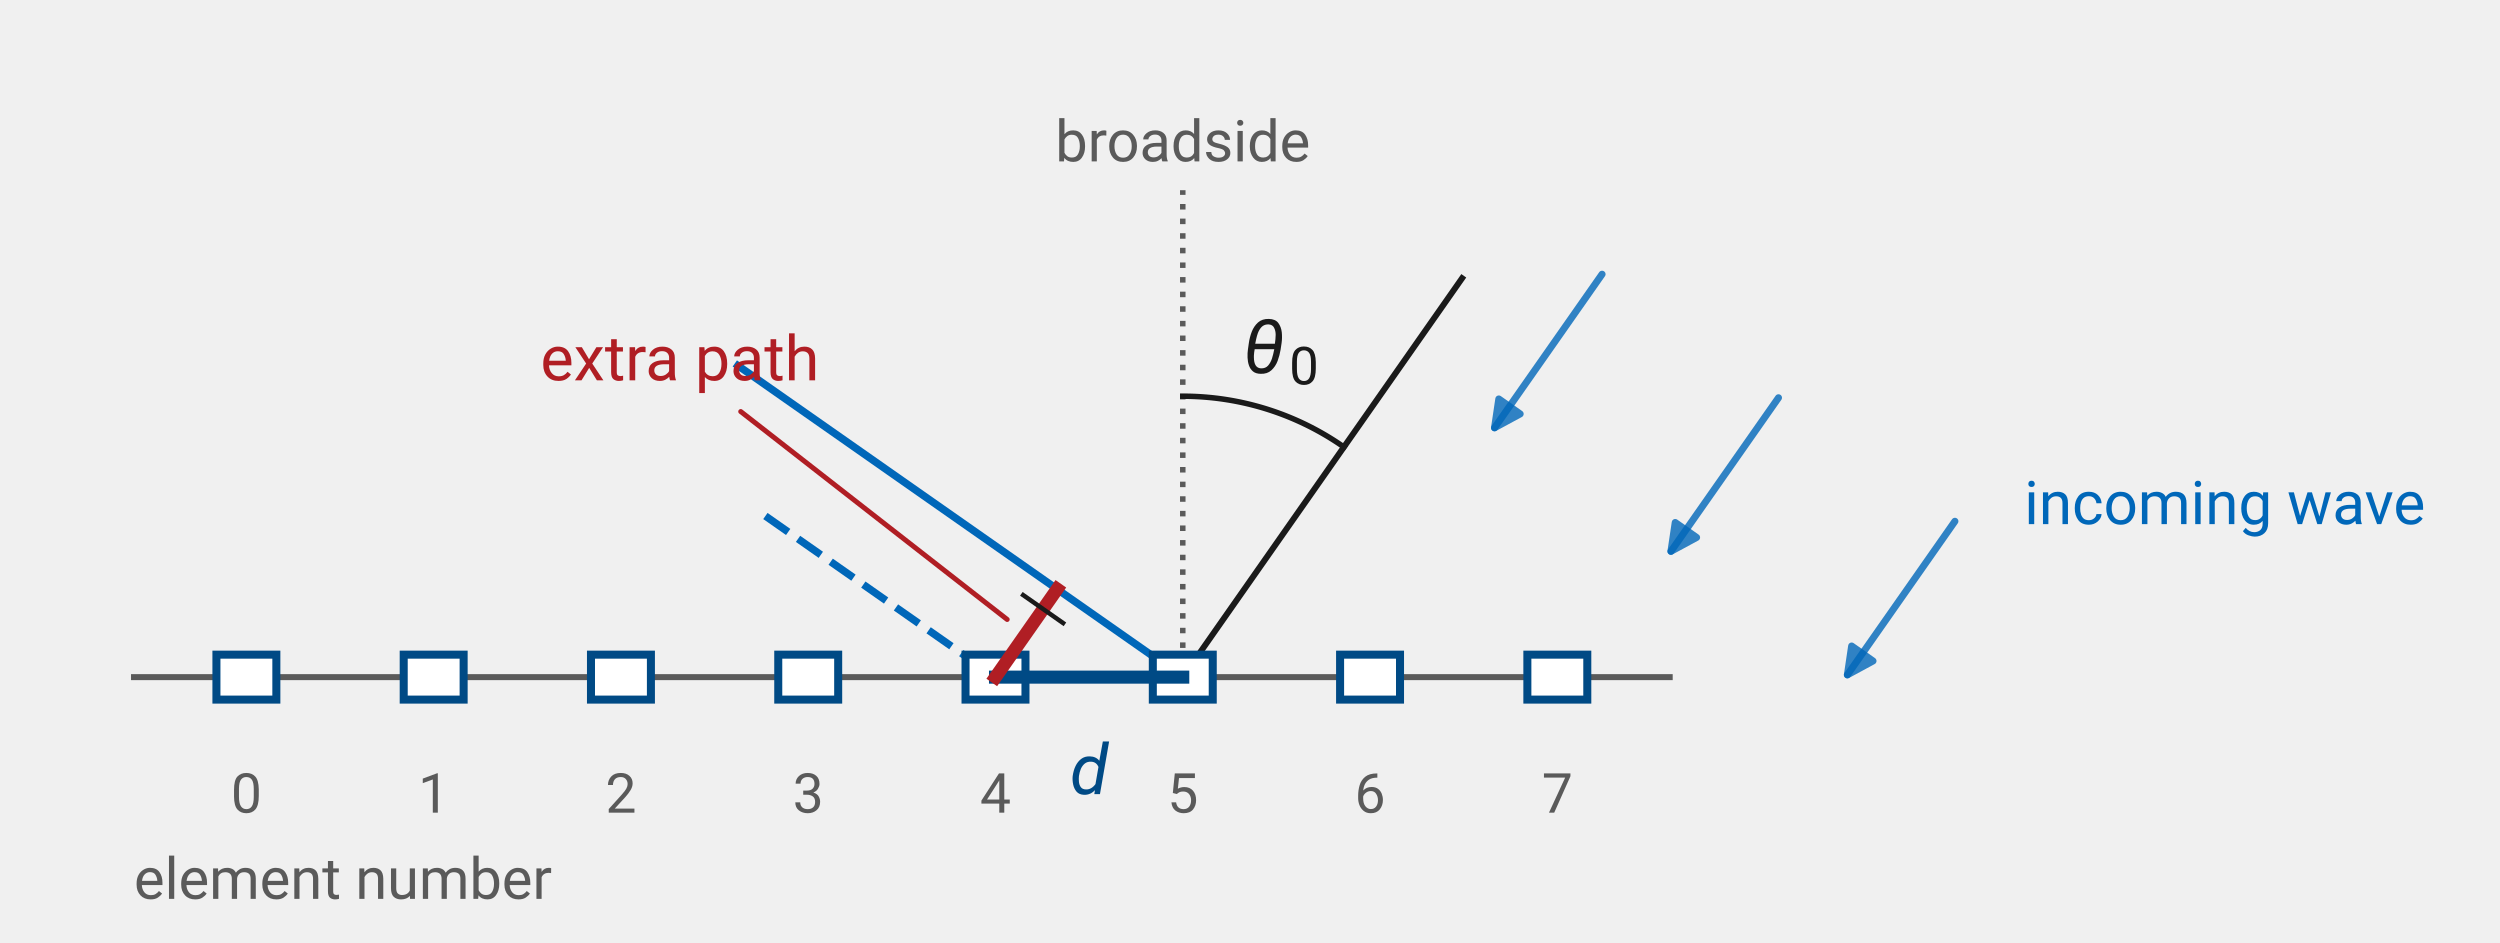
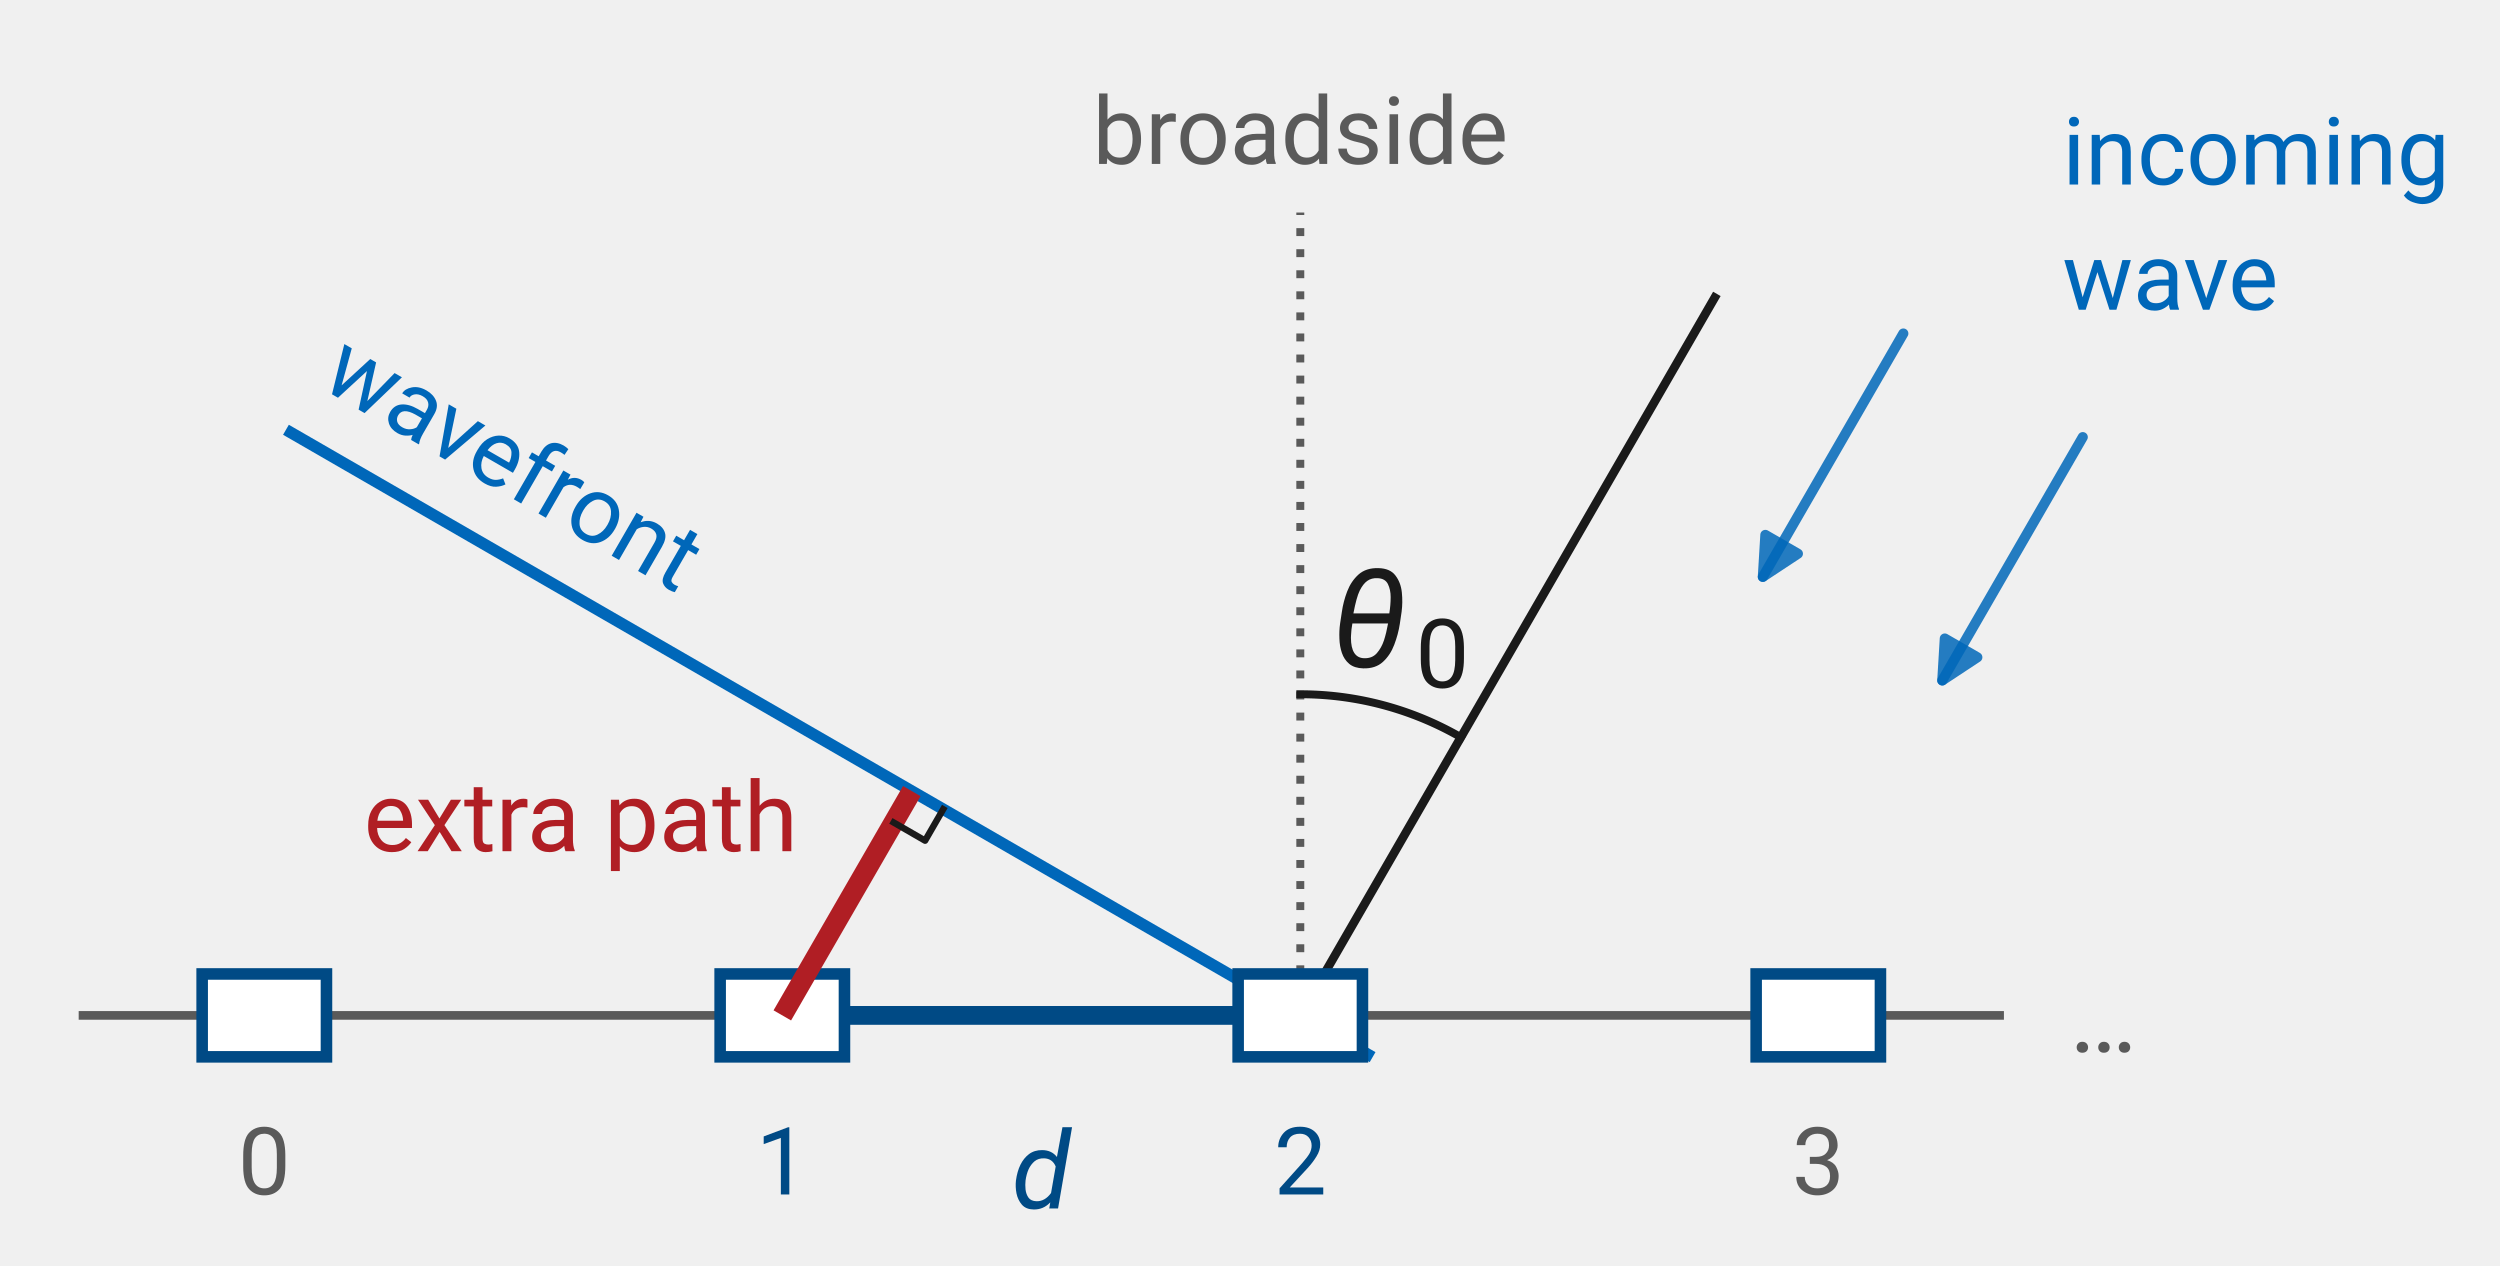
- <svg xmlns="http://www.w3.org/2000/svg" width="498.694pt" height="187.957pt" viewBox="0 0 498.694 187.957" version="1.1">
+ <svg xmlns="http://www.w3.org/2000/svg" width="345.997pt" height="175.187pt" viewBox="0 0 345.997 175.187" version="1.1">
  <defs>
    <style type="text/css">*{stroke-linejoin: round; stroke-linecap: butt}</style>
  </defs>
  <g id="figure_1">
    <g id="patch_1">
-       <path d="M 0 187.957  L 498.694 187.957  L 498.694 0  L 0 0  L 0 187.957  z " style="fill: none" />
+       <path d="M -0 175.187  L 345.997 175.187  L 345.997 0  L -0 0  L -0 175.187  z " style="fill: none" />
    </g>
    <g id="axes_1">
      <g id="line2d_1">
-         <path d="M 26.735 135.072  L 333.067 135.072  " clip-path="url(#pab00b0214f)" style="fill: none; stroke: #5a5a5a; stroke-width: 1.2; stroke-linecap: square" />
+         <path d="M 11.489 140.53  L 276.741 140.53  " clip-path="url(#p0a51b61bf7)" style="fill: none; stroke: #5a5a5a; stroke-width: 1.2; stroke-linecap: square" />
      </g>
      <g id="line2d_2">
-         <path d="M 147.193 72.932  L 239.609 137.643  " clip-path="url(#pab00b0214f)" style="fill: none; stroke: #0067b9; stroke-width: 1.5; stroke-linecap: square" />
+         <path d="M 108.27 140.53  L 179.96 140.53  " clip-path="url(#p0a51b61bf7)" style="fill: none; stroke: #004a85; stroke-width: 2.6; stroke-linecap: square" />
      </g>
      <g id="line2d_3">
-         <path d="M 152.677 102.931  L 202.252 137.643  " clip-path="url(#pab00b0214f)" style="fill: none; stroke-dasharray: 5.55,2.4; stroke-dashoffset: 0; stroke: #0067b9; stroke-width: 1.5" />
+         <path d="M 40.268 59.879  L 189.272 145.907  " clip-path="url(#p0a51b61bf7)" style="fill: none; stroke: #0067b9; stroke-width: 1.6; stroke-linecap: square" />
      </g>
      <g id="line2d_4">
-         <path d="M 235.937 135.072  L 235.937 37.942  " clip-path="url(#pab00b0214f)" style="fill: none; stroke-dasharray: 1.1,1.815; stroke-dashoffset: 0; stroke: #5a5a5a; stroke-width: 1.1" />
+         <path d="M 179.96 140.53  L 179.96 29.411  " clip-path="url(#p0a51b61bf7)" style="fill: none; stroke-dasharray: 1.1,1.815; stroke-dashoffset: 0; stroke: #5a5a5a; stroke-width: 1.1" />
      </g>
      <g id="line2d_5">
-         <path d="M 235.937 79.035  L 236.517 79.038  L 237.098 79.047  L 237.678 79.062  L 238.257 79.083  L 238.837 79.11  L 239.416 79.143  L 239.995 79.182  L 240.573 79.227  L 241.151 79.278  L 241.729 79.335  L 242.305 79.398  L 242.882 79.467  L 243.457 79.542  L 244.031 79.623  L 244.605 79.71  L 245.178 79.802  L 245.75 79.901  L 246.32 80.006  L 246.89 80.116  L 247.458 80.232  L 248.025 80.355  L 248.591 80.483  L 249.156 80.617  L 249.719 80.756  L 250.28 80.902  L 250.84 81.053  L 251.399 81.211  L 251.956 81.374  L 252.511 81.542  L 253.064 81.717  L 253.616 81.897  L 254.165 82.083  L 254.713 82.274  L 255.259 82.472  L 255.802 82.674  L 256.344 82.883  L 256.883 83.097  L 257.42 83.317  L 257.954 83.542  L 258.487 83.773  L 259.017 84.009  L 259.544 84.25  L 260.069 84.498  L 260.591 84.75  L 261.111 85.008  L 261.628 85.271  L 262.142 85.54  L 262.654 85.814  L 263.162 86.093  L 263.668 86.378  L 264.171 86.668  L 264.67 86.962  L 265.167 87.262  L 265.66 87.568  L 266.15 87.878  L 266.637 88.193  L 267.121 88.514  L 267.601 88.839  L 268.078 89.169  " clip-path="url(#pab00b0214f)" style="fill: none; stroke: #1a1a1a; stroke-width: 1.1; stroke-linecap: square" />
+         <path d="M 179.96 140.53  L 237.311 41.194  " clip-path="url(#p0a51b61bf7)" style="fill: none; stroke: #1a1a1a; stroke-width: 1.2; stroke-linecap: square" />
      </g>
      <g id="line2d_6">
-         <path d="M 235.937 135.072  L 291.649 55.508  " clip-path="url(#pab00b0214f)" style="fill: none; stroke: #1a1a1a; stroke-width: 1.2; stroke-linecap: square" />
+         <path d="M 179.96 96.083  L 180.354 96.085  L 180.749 96.09  L 181.143 96.099  L 181.537 96.111  L 181.931 96.127  L 182.325 96.146  L 182.719 96.168  L 183.113 96.195  L 183.506 96.224  L 183.899 96.258  L 184.292 96.294  L 184.684 96.335  L 185.076 96.378  L 185.468 96.425  L 185.859 96.476  L 186.25 96.53  L 186.64 96.588  L 187.03 96.649  L 187.419 96.713  L 187.807 96.781  L 188.195 96.852  L 188.583 96.927  L 188.969 97.005  L 189.355 97.087  L 189.74 97.172  L 190.125 97.261  L 190.508 97.353  L 190.891 97.448  L 191.273 97.547  L 191.654 97.649  L 192.034 97.754  L 192.413 97.863  L 192.791 97.975  L 193.168 98.091  L 193.545 98.21  L 193.92 98.332  L 194.294 98.457  L 194.666 98.586  L 195.038 98.718  L 195.408 98.854  L 195.778 98.993  L 196.146 99.135  L 196.512 99.28  L 196.878 99.428  L 197.242 99.58  L 197.605 99.735  L 197.966 99.893  L 198.326 100.055  L 198.684 100.219  L 199.041 100.387  L 199.397 100.558  L 199.751 100.732  L 200.103 100.909  L 200.454 101.09  L 200.803 101.273  L 201.151 101.46  L 201.497 101.649  L 201.841 101.842  L 202.183 102.038  " clip-path="url(#p0a51b61bf7)" style="fill: none; stroke: #1a1a1a; stroke-width: 1.1; stroke-linecap: square" />
      </g>
      <g id="patch_2">
-         <path d="M 43.172 139.555  L 55.126 139.555  L 55.126 130.589  L 43.172 130.589  z " clip-path="url(#pab00b0214f)" style="fill: #ffffff; stroke: #004a85; stroke-width: 1.6; stroke-linejoin: miter" />
+         <path d="M 27.978 146.266  L 45.183 146.266  L 45.183 134.795  L 27.978 134.795  z " clip-path="url(#p0a51b61bf7)" style="fill: #ffffff; stroke: #004a85; stroke-width: 1.6; stroke-linejoin: miter" />
      </g>
      <g id="patch_3">
-         <path d="M 80.53 139.555  L 92.484 139.555  L 92.484 130.589  L 80.53 130.589  z " clip-path="url(#pab00b0214f)" style="fill: #ffffff; stroke: #004a85; stroke-width: 1.6; stroke-linejoin: miter" />
+         <path d="M 99.667 146.266  L 116.873 146.266  L 116.873 134.795  L 99.667 134.795  z " clip-path="url(#p0a51b61bf7)" style="fill: #ffffff; stroke: #004a85; stroke-width: 1.6; stroke-linejoin: miter" />
      </g>
      <g id="patch_4">
-         <path d="M 117.887 139.555  L 129.842 139.555  L 129.842 130.589  L 117.887 130.589  z " clip-path="url(#pab00b0214f)" style="fill: #ffffff; stroke: #004a85; stroke-width: 1.6; stroke-linejoin: miter" />
+         <path d="M 171.357 146.266  L 188.562 146.266  L 188.562 134.795  L 171.357 134.795  z " clip-path="url(#p0a51b61bf7)" style="fill: #ffffff; stroke: #004a85; stroke-width: 1.6; stroke-linejoin: miter" />
      </g>
      <g id="patch_5">
-         <path d="M 155.245 139.555  L 167.199 139.555  L 167.199 130.589  L 155.245 130.589  z " clip-path="url(#pab00b0214f)" style="fill: #ffffff; stroke: #004a85; stroke-width: 1.6; stroke-linejoin: miter" />
-       </g>
-       <g id="patch_6">
-         <path d="M 192.602 139.555  L 204.557 139.555  L 204.557 130.589  L 192.602 130.589  z " clip-path="url(#pab00b0214f)" style="fill: #ffffff; stroke: #004a85; stroke-width: 1.6; stroke-linejoin: miter" />
-       </g>
-       <g id="patch_7">
-         <path d="M 229.96 139.555  L 241.915 139.555  L 241.915 130.589  L 229.96 130.589  z " clip-path="url(#pab00b0214f)" style="fill: #ffffff; stroke: #004a85; stroke-width: 1.6; stroke-linejoin: miter" />
-       </g>
-       <g id="patch_8">
-         <path d="M 267.318 139.555  L 279.272 139.555  L 279.272 130.589  L 267.318 130.589  z " clip-path="url(#pab00b0214f)" style="fill: #ffffff; stroke: #004a85; stroke-width: 1.6; stroke-linejoin: miter" />
-       </g>
-       <g id="patch_9">
-         <path d="M 304.675 139.555  L 316.63 139.555  L 316.63 130.589  L 304.675 130.589  z " clip-path="url(#pab00b0214f)" style="fill: #ffffff; stroke: #004a85; stroke-width: 1.6; stroke-linejoin: miter" />
-       </g>
-       <g id="patch_10">
-         <path d="M 319.576 54.702  Q 308.402 70.66 298.125 85.337  " style="fill: none; opacity: 0.8; stroke: #0067b9; stroke-width: 1.4; stroke-linecap: round" />
-         <path d="M 303.238 82.568  L 298.125 85.337  L 298.978 79.586  z " style="fill: #0067b9; opacity: 0.8; stroke: #0067b9; stroke-width: 1.4; stroke-linecap: round" />
-       </g>
-       <g id="patch_11">
-         <path d="M 354.768 79.344  Q 343.593 95.302 333.317 109.978  " style="fill: none; opacity: 0.8; stroke: #0067b9; stroke-width: 1.4; stroke-linecap: round" />
-         <path d="M 338.43 107.21  L 333.317 109.978  L 334.17 104.227  z " style="fill: #0067b9; opacity: 0.8; stroke: #0067b9; stroke-width: 1.4; stroke-linecap: round" />
-       </g>
-       <g id="patch_12">
-         <path d="M 389.959 103.985  Q 378.785 119.944 368.509 134.62  " style="fill: none; opacity: 0.8; stroke: #0067b9; stroke-width: 1.4; stroke-linecap: round" />
-         <path d="M 373.621 131.851  L 368.509 134.62  L 369.362 128.869  z " style="fill: #0067b9; opacity: 0.8; stroke: #0067b9; stroke-width: 1.4; stroke-linecap: round" />
+         <path d="M 243.047 146.266  L 260.252 146.266  L 260.252 134.795  L 243.047 134.795  z " clip-path="url(#p0a51b61bf7)" style="fill: #ffffff; stroke: #004a85; stroke-width: 1.6; stroke-linejoin: miter" />
      </g>
      <g id="text_1">
-         <text style="font-size: 12px; font-family:'Source Sans Pro', 'Segoe UI', Roboto, Helvetica, Arial, sans-serif; text-anchor: start; fill: #0067b9" x="403.781" y="104.547" transform="rotate(-0 403.7814 104.5467)">incoming wave</text>
-       </g>
-       <g id="patch_13">
-         <path d="M 147.763 82.097  Q 174.333 102.833 200.904 123.568  " style="fill: none; stroke: #b01e24; stroke-linecap: round" />
+         <text style="font-size: 13px; font-family:'Source Sans Pro', 'Segoe UI', Roboto, Helvetica, Arial, sans-serif; text-anchor: middle; fill: #5a5a5a" x="36.58" y="165.311" transform="rotate(-0 36.58035 165.3113)">0</text>
      </g>
      <g id="text_2">
-         <text style="font-size: 12.5px; font-family:'Source Sans Pro', 'Segoe UI', Roboto, Helvetica, Arial, sans-serif; text-anchor: middle; fill: #b01e24" x="135.613" y="75.863" transform="rotate(-0 135.6132 75.86273)">extra path</text>
+         <text style="font-size: 13px; font-family:'Source Sans Pro', 'Segoe UI', Roboto, Helvetica, Arial, sans-serif; text-anchor: middle; fill: #5a5a5a" x="251.649" y="165.311" transform="rotate(-0 251.6493 165.3113)">3</text>
      </g>
      <g id="text_3">
-         <text style="font-style: italic; font-size: 14px; font-family:'Source Sans Pro', 'Segoe UI', Roboto, Helvetica, Arial, sans-serif; text-anchor: middle; fill: #004a85" x="217.258" y="158.411" transform="rotate(-0 217.2585 158.4111)">d</text>
+         <text style="font-size: 13px; font-family:'Source Sans Pro', 'Segoe UI', Roboto, Helvetica, Arial, sans-serif; text-anchor: middle; fill: #004a85" x="108.27" y="165.311" transform="rotate(-0 108.27 165.3113)">1</text>
      </g>
      <g id="text_4">
-         <text style="font-size: 11.5px; font-family:'Source Sans Pro', 'Segoe UI', Roboto, Helvetica, Arial, sans-serif; text-anchor: middle; fill: #5a5a5a" x="235.937" y="32.191" transform="rotate(-0 235.9373 32.19056)">broadside</text>
+         <text style="font-size: 13px; font-family:'Source Sans Pro', 'Segoe UI', Roboto, Helvetica, Arial, sans-serif; text-anchor: middle; fill: #004a85" x="179.96" y="165.311" transform="rotate(-0 179.9597 165.3113)">2</text>
      </g>
      <g id="text_5">
-         <g style="fill: #1a1a1a" transform="translate(247.9829 74.91345)">
+         <text style="font-size: 14px; font-family:'Source Sans Pro', 'Segoe UI', Roboto, Helvetica, Arial, sans-serif; text-anchor: middle; fill: #5a5a5a" x="291.079" y="145.623" transform="rotate(-0 291.0786 145.6231)">…</text>
+       </g>
+       <g id="text_6">
+         <text style="font-style: italic; font-size: 15px; font-family:'Source Sans Pro', 'Segoe UI', Roboto, Helvetica, Arial, sans-serif; text-anchor: middle; fill: #004a85" x="144.115" y="167.249" transform="rotate(-0 144.1148 167.2488)">d</text>
+       </g>
+       <g id="text_7">
+         <text style="font-size: 13px; font-family:'Source Sans Pro', 'Segoe UI', Roboto, Helvetica, Arial, sans-serif; text-anchor: start; fill: #0067b9" x="43.987" y="53.439" transform="rotate(-330 43.98683 53.43875)">wavefront</text>
+       </g>
+       <g id="text_8">
+         <text style="font-size: 13px; font-family:'Source Sans Pro', 'Segoe UI', Roboto, Helvetica, Arial, sans-serif; text-anchor: middle; fill: #5a5a5a" x="179.96" y="22.691" transform="rotate(-0 179.9597 22.69115)">broadside</text>
+       </g>
+       <g id="text_9">
+         <g style="fill: #1a1a1a" transform="translate(184.2628 92.73692)">
          <text>
-             <tspan x="0" y="-0.484" style="font-style: oblique; font-size: 15px; font-family:'Source Sans Pro', 'Segoe UI', Roboto, Helvetica, Arial, sans-serif; fill: #1a1a1a">θ</tspan>
-             <tspan x="9.177" y="1.766" style="font-size: 10.5px; font-family:'Source Sans Pro', 'Segoe UI', Roboto, Helvetica, Arial, sans-serif; fill: #1a1a1a">0</tspan>
+             <tspan x="0" y="-0.422" style="font-style: oblique; font-size: 19px; font-family:'Source Sans Pro', 'Segoe UI', Roboto, Helvetica, Arial, sans-serif; fill: #1a1a1a">θ</tspan>
+             <tspan x="11.625" y="2.428" style="font-size: 13.3px; font-family:'Source Sans Pro', 'Segoe UI', Roboto, Helvetica, Arial, sans-serif; fill: #1a1a1a">0</tspan>
          </text>
        </g>
      </g>
-       <g id="text_6">
-         <text style="font-size: 11px; font-family:'Source Sans Pro', 'Segoe UI', Roboto, Helvetica, Arial, sans-serif; text-anchor: middle; fill: #5a5a5a" x="49.149" y="162.108" transform="rotate(-0 49.14915 162.1079)">0</text>
+       <g id="patch_6">
+         <path d="M 263.418 46.159  Q 253.306 63.674 243.975 79.834  " style="fill: none; opacity: 0.85; stroke: #0067b9; stroke-width: 1.4; stroke-linecap: round" />
+         <path d="M 248.827 76.631  L 243.975 79.834  L 244.324 74.031  z " style="fill: #0067b9; opacity: 0.85; stroke: #0067b9; stroke-width: 1.4; stroke-linecap: round" />
      </g>
-       <g id="text_7">
-         <text style="font-size: 11px; font-family:'Source Sans Pro', 'Segoe UI', Roboto, Helvetica, Arial, sans-serif; text-anchor: middle; fill: #5a5a5a" x="86.507" y="162.108" transform="rotate(-0 86.50678 162.1079)">1</text>
-       </g>
-       <g id="text_8">
-         <text style="font-size: 11px; font-family:'Source Sans Pro', 'Segoe UI', Roboto, Helvetica, Arial, sans-serif; text-anchor: middle; fill: #5a5a5a" x="123.864" y="162.108" transform="rotate(-0 123.8644 162.1079)">2</text>
-       </g>
-       <g id="text_9">
-         <text style="font-size: 11px; font-family:'Source Sans Pro', 'Segoe UI', Roboto, Helvetica, Arial, sans-serif; text-anchor: middle; fill: #5a5a5a" x="161.222" y="162.108" transform="rotate(-0 161.222 162.1079)">3</text>
+       <g id="patch_7">
+         <path d="M 288.252 60.497  Q 278.14 78.012 268.809 94.172  " style="fill: none; opacity: 0.85; stroke: #0067b9; stroke-width: 1.4; stroke-linecap: round" />
+         <path d="M 273.661 90.969  L 268.809 94.172  L 269.158 88.369  z " style="fill: #0067b9; opacity: 0.85; stroke: #0067b9; stroke-width: 1.4; stroke-linecap: round" />
      </g>
      <g id="text_10">
-         <text style="font-size: 11px; font-family:'Source Sans Pro', 'Segoe UI', Roboto, Helvetica, Arial, sans-serif; text-anchor: middle; fill: #5a5a5a" x="198.58" y="162.108" transform="rotate(-0 198.5797 162.1079)">4</text>
+         <text style="font-size: 13px; font-family:'Source Sans Pro', 'Segoe UI', Roboto, Helvetica, Arial, sans-serif; fill: #0067b9" transform="translate(285.4376 25.53956)">incoming</text>
+         <text style="font-size: 13px; font-family:'Source Sans Pro', 'Segoe UI', Roboto, Helvetica, Arial, sans-serif; fill: #0067b9" transform="translate(285.4376 42.87145)">wave</text>
+       </g>
+       <g id="line2d_7">
+         <path d="M 108.27 140.53  L 126.192 109.488  " clip-path="url(#p0a51b61bf7)" style="fill: none; stroke: #b01e24; stroke-width: 2.8" />
+       </g>
+       <g id="line2d_8">
+         <path d="M 123.683 113.834  L 128.029 116.343  L 130.538 111.997  " clip-path="url(#p0a51b61bf7)" style="fill: none; stroke: #1a1a1a; stroke-width: 0.9; stroke-linecap: square" />
      </g>
      <g id="text_11">
-         <text style="font-size: 11px; font-family:'Source Sans Pro', 'Segoe UI', Roboto, Helvetica, Arial, sans-serif; text-anchor: middle; fill: #5a5a5a" x="235.937" y="162.108" transform="rotate(-0 235.9373 162.1079)">5</text>
-       </g>
-       <g id="text_12">
-         <text style="font-size: 11px; font-family:'Source Sans Pro', 'Segoe UI', Roboto, Helvetica, Arial, sans-serif; text-anchor: middle; fill: #5a5a5a" x="273.295" y="162.108" transform="rotate(-0 273.2949 162.1079)">6</text>
-       </g>
-       <g id="text_13">
-         <text style="font-size: 11px; font-family:'Source Sans Pro', 'Segoe UI', Roboto, Helvetica, Arial, sans-serif; text-anchor: middle; fill: #5a5a5a" x="310.653" y="162.108" transform="rotate(-0 310.6525 162.1079)">7</text>
-       </g>
-       <g id="text_14">
-         <text style="font-size: 11.5px; font-family:'Source Sans Pro', 'Segoe UI', Roboto, Helvetica, Arial, sans-serif; text-anchor: start; fill: #5a5a5a" x="26.735" y="179.3" transform="rotate(-0 26.73458 179.2996)">element number</text>
-       </g>
-       <g id="line2d_7">
-         <path d="M 198.58 135.072  L 235.937 135.072  " clip-path="url(#pab00b0214f)" style="fill: none; stroke: #004a85; stroke-width: 2.6; stroke-linecap: square" />
-       </g>
-       <g id="line2d_8">
-         <path d="M 198.58 135.072  L 210.87 117.519  " clip-path="url(#pab00b0214f)" style="fill: none; stroke: #b01e24; stroke-width: 2.6; stroke-linecap: square" />
-       </g>
-       <g id="line2d_9">
-         <path d="M 204.106 118.712  L 208.084 121.498  L 212.063 124.283  " clip-path="url(#pab00b0214f)" style="fill: none; stroke: #1a1a1a; stroke-width: 0.9; stroke-linecap: square" />
+         <text style="font-size: 13.5px; font-family:'Source Sans Pro', 'Segoe UI', Roboto, Helvetica, Arial, sans-serif; text-anchor: end; fill: #b01e24" x="110.402" y="117.81" transform="rotate(-0 110.4018 117.8098)">extra path</text>
      </g>
    </g>
  </g>
  <defs>
-     <clipPath id="pab00b0214f">
-       <rect x="4.32" y="4.32" width="440.82" height="179.317" />
+     <clipPath id="p0a51b61bf7">
+       <rect x="4.32" y="4.32" width="322.603" height="166.32" />
    </clipPath>
  </defs>
</svg>
